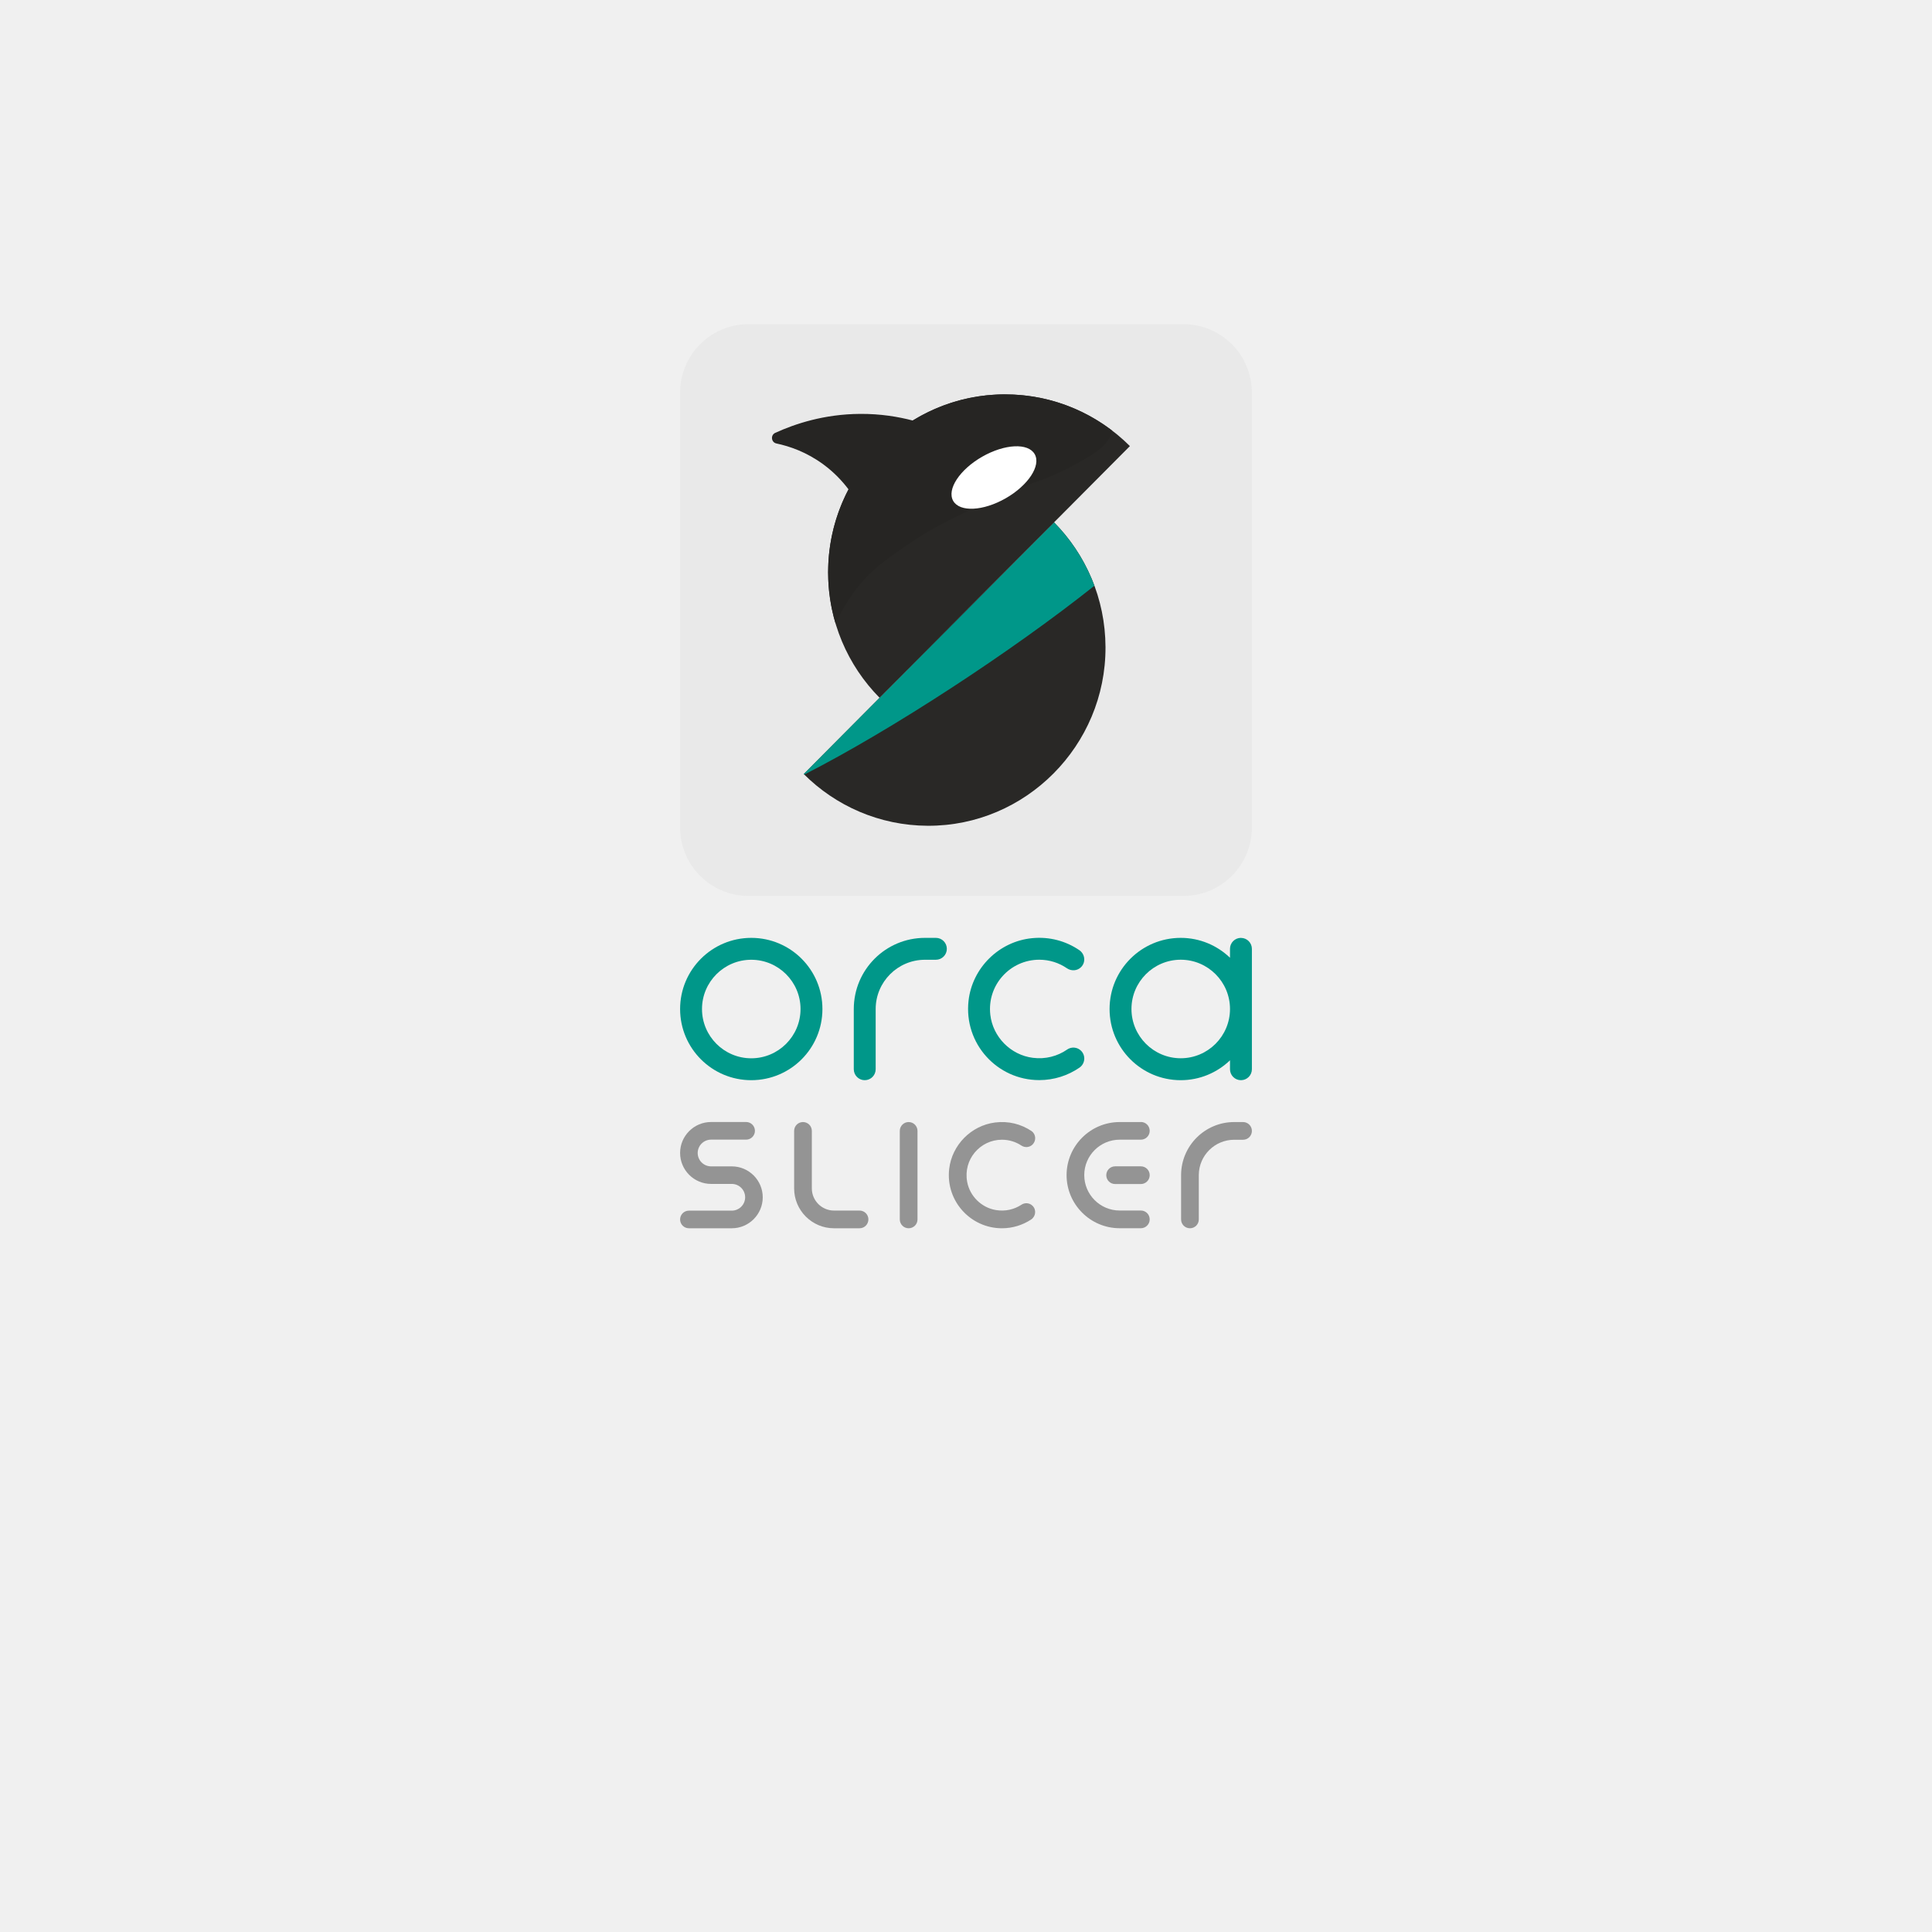
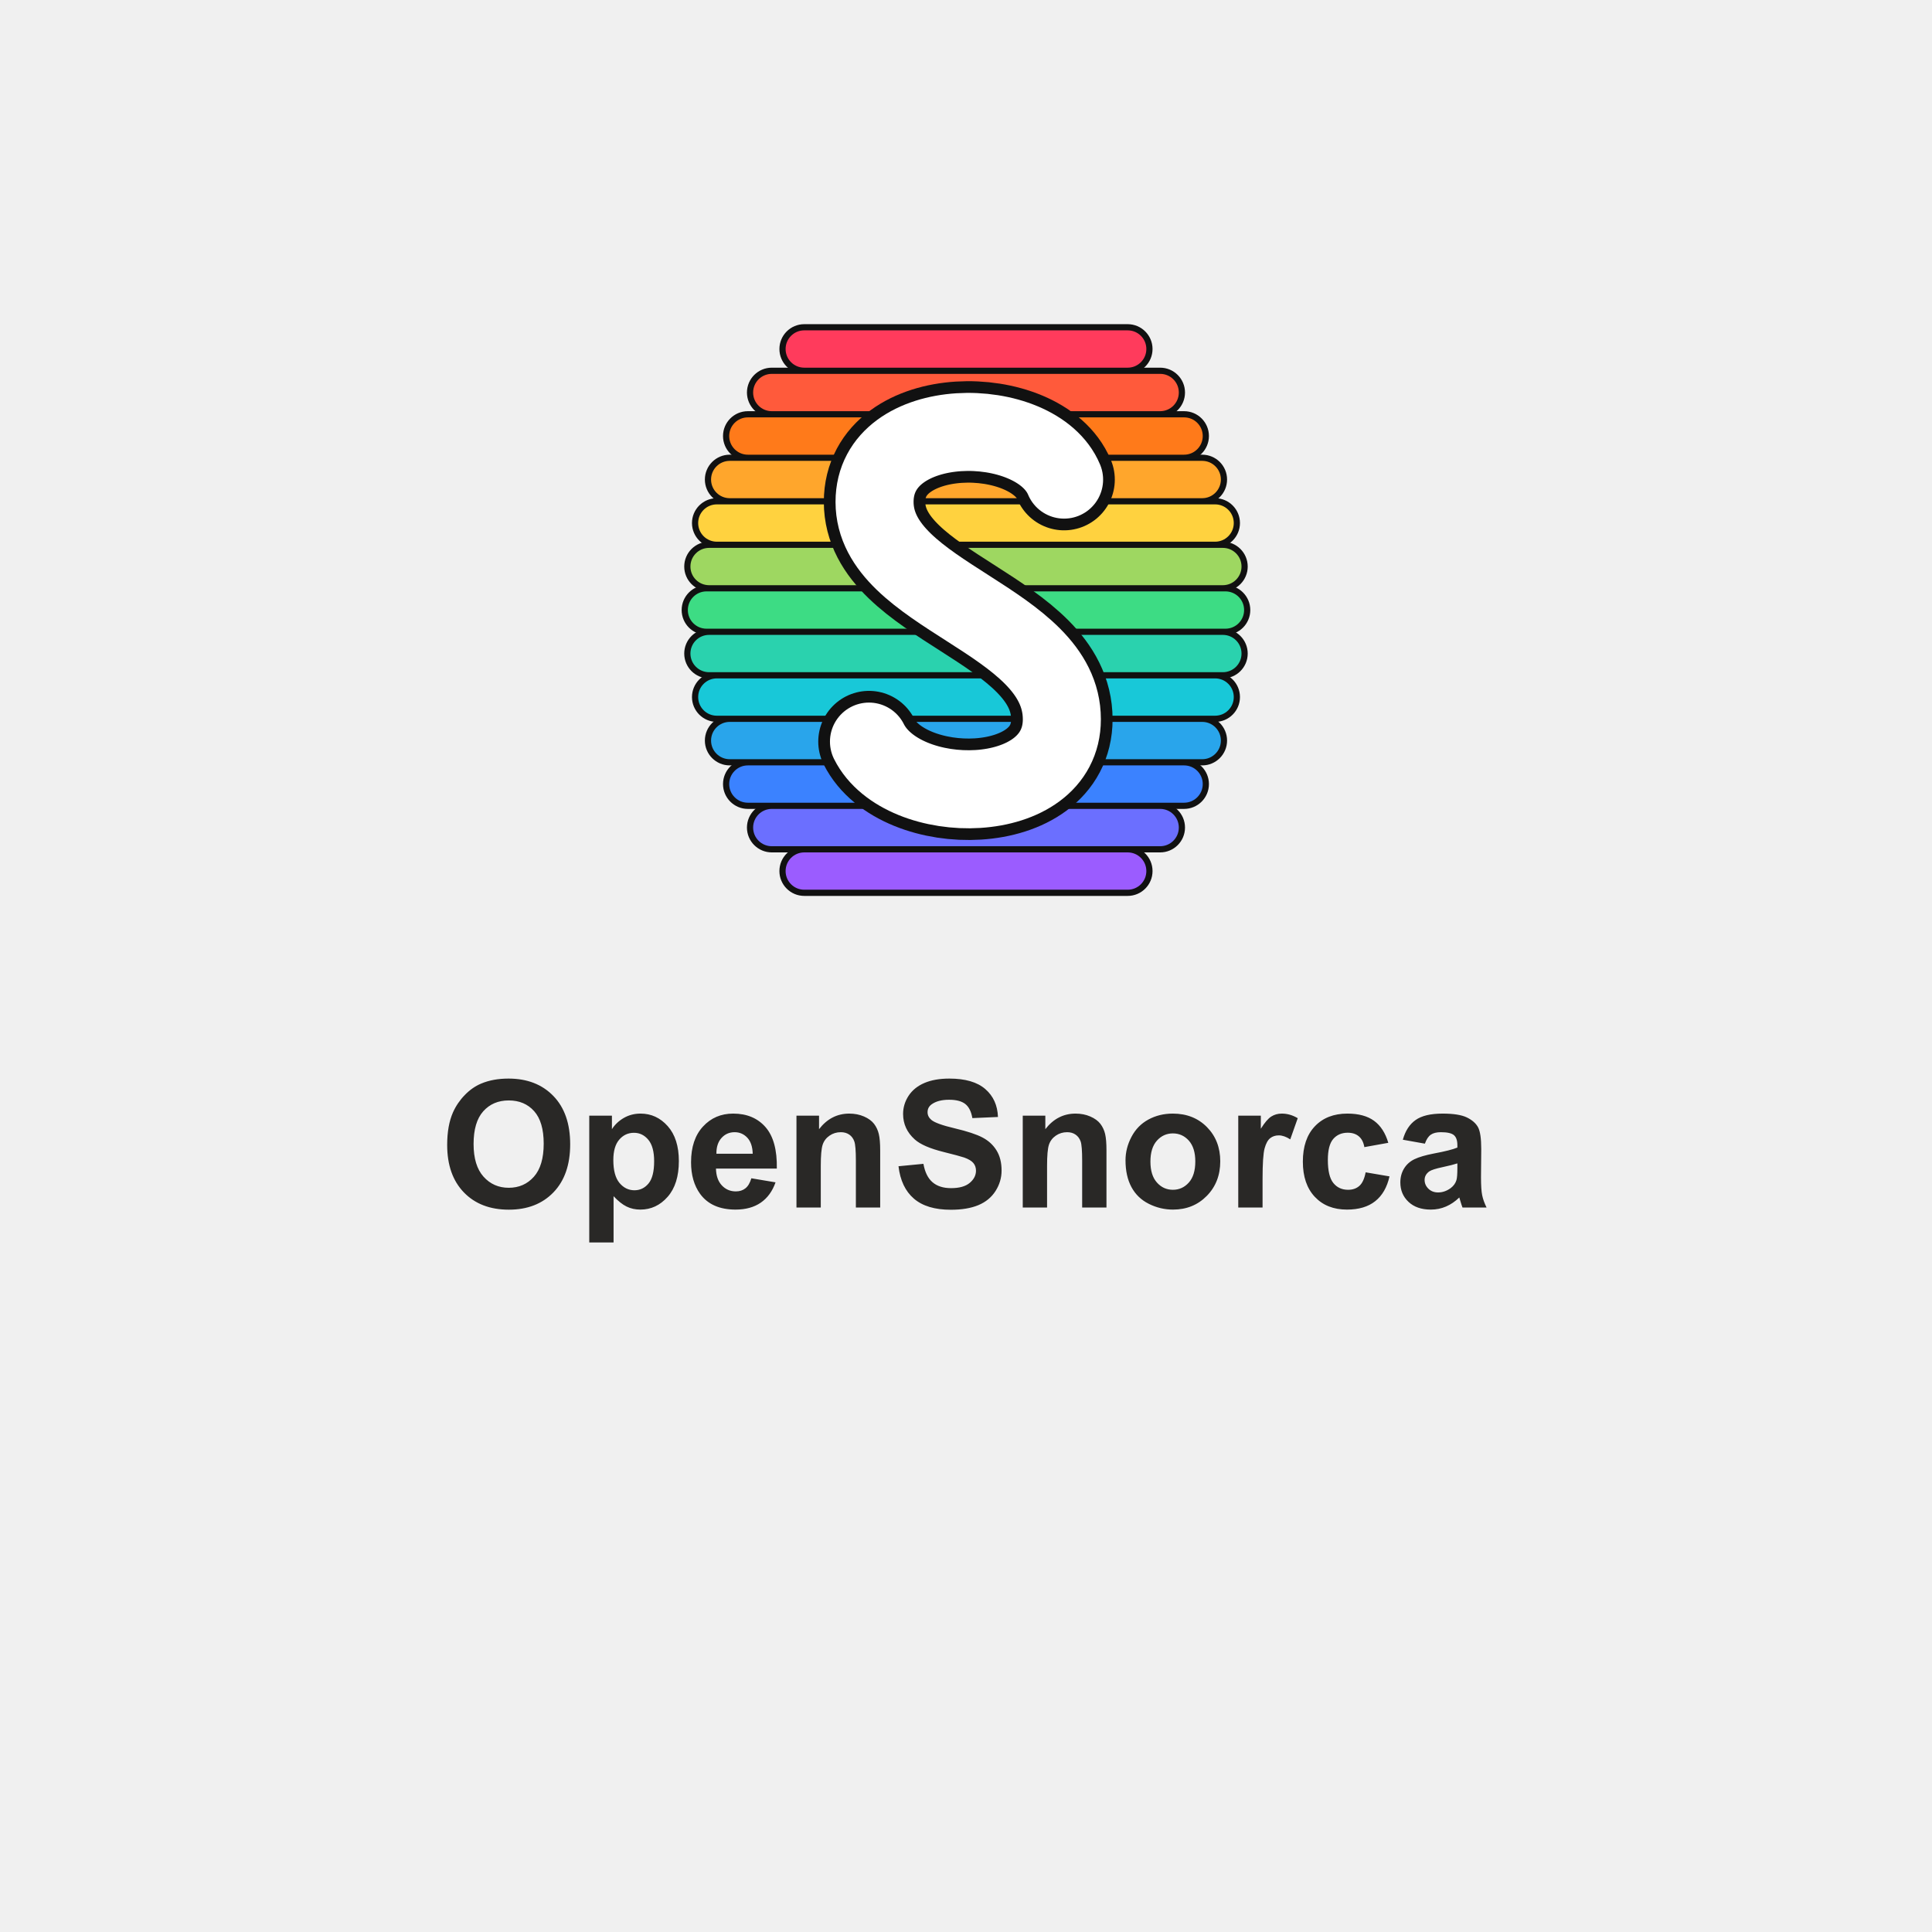
- <svg xmlns="http://www.w3.org/2000/svg" id="a" width="480" height="480" viewBox="0 0 480 480">
-   <g id="b">
-     <g id="c">
-       <rect x="168.97" y="80.54" width="142.05" height="142.05" rx="17" ry="17" style="fill:#e9e9e9;" />
+ <svg xmlns="http://www.w3.org/2000/svg" width="480" height="480" viewBox="0 0 480 480">
+   <g transform="translate(168.970 80.540) scale(0.15373) translate(-50 -50)">
+     <rect x="215.50" y="55.00" width="593.01" height="70.31" rx="35.15" fill="#111111" stroke="#111111" stroke-width="10" stroke-linejoin="round" />
+     <rect x="163.03" y="125.31" width="697.95" height="70.31" rx="35.15" fill="#111111" stroke="#111111" stroke-width="10" stroke-linejoin="round" />
+     <rect x="124.35" y="195.62" width="775.30" height="70.31" rx="35.15" fill="#111111" stroke="#111111" stroke-width="10" stroke-linejoin="round" />
+     <rect x="95.03" y="265.92" width="833.93" height="70.31" rx="35.15" fill="#111111" stroke="#111111" stroke-width="10" stroke-linejoin="round" />
+     <rect x="74.19" y="336.23" width="875.61" height="70.31" rx="35.15" fill="#111111" stroke="#111111" stroke-width="10" stroke-linejoin="round" />
+     <rect x="61.68" y="406.54" width="900.64" height="70.31" rx="35.15" fill="#111111" stroke="#111111" stroke-width="10" stroke-linejoin="round" />
+     <rect x="57.50" y="476.85" width="909.00" height="70.31" rx="35.15" fill="#111111" stroke="#111111" stroke-width="10" stroke-linejoin="round" />
+     <rect x="61.68" y="547.15" width="900.64" height="70.31" rx="35.15" fill="#111111" stroke="#111111" stroke-width="10" stroke-linejoin="round" />
+     <rect x="74.19" y="617.46" width="875.61" height="70.31" rx="35.15" fill="#111111" stroke="#111111" stroke-width="10" stroke-linejoin="round" />
+     <rect x="95.03" y="687.77" width="833.93" height="70.31" rx="35.15" fill="#111111" stroke="#111111" stroke-width="10" stroke-linejoin="round" />
+     <rect x="124.35" y="758.08" width="775.30" height="70.31" rx="35.15" fill="#111111" stroke="#111111" stroke-width="10" stroke-linejoin="round" />
+     <rect x="163.03" y="828.38" width="697.95" height="70.31" rx="35.15" fill="#111111" stroke="#111111" stroke-width="10" stroke-linejoin="round" />
+     <rect x="215.50" y="898.69" width="593.01" height="70.31" rx="35.15" fill="#111111" stroke="#111111" stroke-width="10" stroke-linejoin="round" />
+     <rect x="220.50" y="60.00" width="583.01" height="60.31" rx="30.15" fill="#ff3b5c" />
+     <rect x="168.03" y="130.31" width="687.95" height="60.31" rx="30.15" fill="#ff5a3b" />
+     <rect x="129.35" y="200.62" width="765.30" height="60.31" rx="30.15" fill="#ff7a1a" />
+     <rect x="100.03" y="270.92" width="823.93" height="60.31" rx="30.15" fill="#ffa62c" />
+     <rect x="79.19" y="341.23" width="865.61" height="60.31" rx="30.15" fill="#ffd23f" />
+     <rect x="66.68" y="411.54" width="890.64" height="60.31" rx="30.15" fill="#9ed761" />
+     <rect x="62.50" y="481.85" width="899.00" height="60.31" rx="30.15" fill="#3ddc84" />
+     <rect x="66.68" y="552.15" width="890.64" height="60.31" rx="30.15" fill="#2ad2ae" />
+     <rect x="79.19" y="622.46" width="865.61" height="60.31" rx="30.15" fill="#18c8d8" />
+     <rect x="100.03" y="692.77" width="823.93" height="60.31" rx="30.15" fill="#29a5eb" />
+     <rect x="129.35" y="763.08" width="765.30" height="60.31" rx="30.15" fill="#3b82ff" />
+     <rect x="168.03" y="833.38" width="687.95" height="60.31" rx="30.15" fill="#6b6fff" />
+     <rect x="220.50" y="903.69" width="583.01" height="60.31" rx="30.15" fill="#9b5cff" />
+     <g transform="translate(512 512) scale(1.8018) translate(-512 -512)">
+       <path d="M600 395 C575 335 430 335 430 415 C430 500 598 520 598 610 C598 690 455 690 425 630" fill="none" stroke="#111111" stroke-width="91.00" stroke-linecap="round" stroke-linejoin="round" />
+       <path d="M600 395 C575 335 430 335 430 415 C430 500 598 520 598 610 C598 690 455 690 425 630" fill="none" stroke="#ffffff" stroke-width="70" stroke-linecap="round" stroke-linejoin="round" />
    </g>
  </g>
-   <g id="d">
-     <path id="e" d="M199.69,192.31c7.91,7.9,18.79,12.8,30.81,12.85,24.33.1,44.25-19.93,44.16-44.4-.05-12.09-4.92-23.03-12.78-30.98l-62.19,62.53Z" style="fill:#292826;" />
-   </g>
-   <g id="f">
-     <path id="g" d="M261.88,129.78l-62.19,62.53s.09.09.13.13c21.79-11.11,51.62-30.64,72.08-46.91-2.21-5.96-5.66-11.32-10.03-15.75" style="fill:#009789;" />
-   </g>
-   <g id="h">
-     <path id="i" d="M249.72,97.98c-24.29,0-43.97,19.8-43.97,44.22,0,12.16,4.88,23.17,12.78,31.16l62.19-62.53c-7.95-7.94-18.9-12.85-30.99-12.85" style="fill:#292826;" />
-   </g>
-   <g id="j">
-     <path id="k" d="M249.72,97.98c-8.41,0-16.27,2.38-22.95,6.5-3.58-.94-8.02-1.69-13.12-1.65-8.89.06-16.12,2.46-21.04,4.71-1.22.56-1.02,2.37.29,2.64,3.23.68,7.49,2.12,11.7,5.23,2.66,1.96,4.68,4.14,6.21,6.17-3.23,6.16-5.07,13.17-5.07,20.62,0,4.44.65,8.73,1.87,12.78,1.86-4.12,3.81-6.88,4.44-7.74,4.04-5.55,8.31-8.44,14.62-12.7,4.65-3.14,11.1-6.83,29.65-14.45,0,0,5.8-1.63,13.58-6.26,3.1-1.84,5.46-3.58,6.21-6.31.05-.19.1-.38.14-.57-7.38-5.62-16.57-8.96-26.53-8.96" style="fill:#262523;" />
-   </g>
-   <g id="l">
-     <path id="m" d="M257.07,112.84c1.61,2.85-1.62,7.76-7.21,10.96-5.6,3.2-11.44,3.48-13.05.63-1.61-2.85,1.62-7.76,7.21-10.96,5.6-3.2,11.44-3.48,13.05-.63" style="fill:#fff;" />
-   </g>
-   <path d="M225.75,278.77c-1.21,0-2.2.98-2.2,2.2v21.99c0,1.21.98,2.2,2.2,2.2s2.2-.98,2.2-2.2v-21.99c0-1.21-.98-2.2-2.2-2.2Z" style="fill:#949494;" />
-   <path d="M283.44,278.77h-5.26c-7.27,0-13.19,5.92-13.19,13.19s5.92,13.19,13.19,13.19h5.26c1.21,0,2.2-.98,2.2-2.2s-.98-2.2-2.2-2.2h-5.26c-4.85,0-8.8-3.95-8.8-8.8s3.95-8.8,8.8-8.8h5.26c1.21,0,2.2-.98,2.2-2.2s-.98-2.2-2.2-2.2Z" style="fill:#949494;" />
-   <path d="M283.44,289.77h-6.39c-1.21,0-2.2.98-2.2,2.2s.98,2.2,2.2,2.2h6.39c1.21,0,2.2-.98,2.2-2.2s-.98-2.2-2.2-2.2Z" style="fill:#949494;" />
-   <path d="M181.81,305.16h-10.65c-1.21,0-2.19-.98-2.19-2.19s.98-2.19,2.19-2.19h10.65c1.83,0,3.32-1.49,3.32-3.32s-1.49-3.32-3.32-3.32h-5.15c-4.24,0-7.69-3.45-7.69-7.69s3.45-7.69,7.69-7.69h8.71c1.21,0,2.19.98,2.19,2.19s-.98,2.19-2.19,2.19h-8.71c-1.83,0-3.32,1.49-3.32,3.32s1.49,3.32,3.32,3.32h5.15c4.24,0,7.69,3.45,7.69,7.69s-3.45,7.69-7.69,7.69Z" style="fill:#949494;" />
-   <path d="M253.77,299.31c-1.78,1.17-4,1.72-6.36,1.32-3.57-.6-6.46-3.44-7.12-7-1.03-5.58,3.24-10.47,8.64-10.47,1.78,0,3.44.53,4.83,1.45.88.58,2.04.48,2.78-.26h0c.97-.97.84-2.6-.29-3.36-2.53-1.7-5.68-2.54-9.04-2.11-5.94.76-10.71,5.6-11.39,11.55-.9,7.96,5.33,14.73,13.11,14.73,2.67,0,5.15-.8,7.23-2.16,1.18-.78,1.38-2.42.38-3.42h0c-.74-.74-1.9-.85-2.77-.27Z" style="fill:#949494;" />
-   <path d="M213.55,300.76h-6.35c-3.03,0-5.5-2.47-5.5-5.5v-14.29c0-1.21-.98-2.2-2.2-2.2s-2.2.98-2.2,2.2v14.29c0,5.46,4.44,9.9,9.9,9.9h6.35c1.21,0,2.2-.98,2.2-2.2s-.98-2.2-2.2-2.2Z" style="fill:#949494;" />
-   <path d="M308.83,283.17h-2.2c-4.82,0-8.75,3.9-8.79,8.72v11.07c0,1.21-.98,2.2-2.2,2.2s-2.2-.98-2.2-2.2v-11.07c.04-7.24,5.94-13.12,13.19-13.12h2.2c1.21,0,2.2.98,2.2,2.2s-.98,2.2-2.2,2.2Z" style="fill:#949494;" />
-   <path d="M186.65,238.45c6.75,0,12.24,5.49,12.24,12.24s-5.49,12.24-12.24,12.24-12.24-5.49-12.24-12.24,5.49-12.24,12.24-12.24M186.65,233.01c-9.76,0-17.68,7.91-17.68,17.68s7.91,17.68,17.68,17.68,17.68-7.91,17.68-17.68-7.91-17.68-17.68-17.68h0Z" style="fill:#009789;" />
-   <path d="M308.31,233.01c-1.5,0-2.72,1.22-2.72,2.72v2.22c-3.18-3.05-7.48-4.94-12.24-4.94-9.76,0-17.68,7.91-17.68,17.68s7.91,17.68,17.68,17.68c4.75,0,9.06-1.89,12.24-4.94v2.22c0,1.5,1.22,2.72,2.72,2.72s2.72-1.22,2.72-2.72v-29.91c0-1.5-1.22-2.72-2.72-2.72ZM293.35,262.92c-6.75,0-12.24-5.49-12.24-12.24s5.49-12.24,12.24-12.24,12.24,5.49,12.24,12.24-5.49,12.24-12.24,12.24Z" style="fill:#009789;" />
-   <path d="M232.52,233.01h-2.72c-9.76,0-17.68,7.91-17.68,17.68v14.96c0,1.5,1.22,2.72,2.72,2.72s2.72-1.22,2.72-2.72v-14.96c0-6.75,5.49-12.24,12.24-12.24h0s2.72,0,2.72,0c1.5,0,2.72-1.22,2.72-2.72s-1.22-2.72-2.72-2.72Z" style="fill:#009789;" />
-   <path d="M265.11,260.77c-2.37,1.63-5.34,2.45-8.51,2.04-5.51-.7-9.94-5.19-10.56-10.71-.84-7.38,4.94-13.66,12.16-13.66,2.55,0,4.91.78,6.87,2.12,1.1.75,2.57.67,3.52-.28h0c1.22-1.22.99-3.23-.43-4.21-3.29-2.25-7.39-3.42-11.77-2.98-8.19.81-14.84,7.37-15.76,15.55-1.19,10.67,7.13,19.71,17.56,19.71,3.71,0,7.15-1.14,10-3.1,1.41-.97,1.61-2.98.4-4.19h0c-.93-.93-2.39-1.05-3.48-.3Z" style="fill:#009789;" />
+   <path d="M111.1 284.45Q111.1 279.63 112.54 276.37Q113.62 273.96 115.48 272.05Q117.33 270.14 119.55 269.21Q122.49 267.97 126.34 267.97Q133.3 267.97 137.48 272.29Q141.66 276.6 141.66 284.29Q141.66 291.92 137.51 296.23Q133.36 300.54 126.42 300.54Q119.4 300.54 115.25 296.25Q111.1 291.96 111.1 284.45ZM117.66 284.23Q117.66 289.58 120.13 292.34Q122.6 295.1 126.4 295.1Q130.2 295.1 132.64 292.36Q135.08 289.62 135.08 284.14Q135.08 278.73 132.71 276.07Q130.33 273.4 126.4 273.4Q122.47 273.4 120.06 276.1Q117.66 278.79 117.66 284.23ZM146.4 277.18H152.03V280.54Q153.13 278.82 155 277.74Q156.87 276.67 159.14 276.67Q163.12 276.67 165.89 279.78Q168.66 282.9 168.66 288.46Q168.66 294.18 165.87 297.35Q163.08 300.52 159.1 300.52Q157.21 300.52 155.67 299.76Q154.14 299.01 152.44 297.19V308.68H146.4ZM152.38 288.21Q152.38 292.05 153.9 293.89Q155.43 295.72 157.62 295.72Q159.72 295.72 161.12 294.04Q162.52 292.35 162.52 288.51Q162.52 284.92 161.08 283.18Q159.64 281.44 157.51 281.44Q155.3 281.44 153.84 283.15Q152.38 284.85 152.38 288.21ZM186.67 292.74 192.68 293.75Q191.52 297.06 189.02 298.79Q186.51 300.52 182.75 300.52Q176.8 300.52 173.95 296.63Q171.69 293.51 171.69 288.76Q171.69 283.09 174.66 279.88Q177.62 276.67 182.15 276.67Q187.25 276.67 190.19 280.03Q193.13 283.39 193 290.33H177.88Q177.94 293.02 179.34 294.51Q180.74 296 182.82 296Q184.24 296 185.2 295.23Q186.17 294.46 186.67 292.74ZM187.01 286.64Q186.94 284.02 185.66 282.65Q184.37 281.29 182.52 281.29Q180.54 281.29 179.25 282.73Q177.96 284.17 177.99 286.64ZM218.68 300H212.64V288.36Q212.64 284.66 212.25 283.58Q211.87 282.49 211 281.89Q210.13 281.29 208.9 281.29Q207.33 281.29 206.09 282.15Q204.84 283.01 204.38 284.42Q203.92 285.84 203.92 289.67V300H197.88V277.18H203.49V280.54Q206.47 276.67 211.01 276.67Q213 276.67 214.66 277.39Q216.31 278.11 217.16 279.22Q218.01 280.34 218.34 281.76Q218.68 283.18 218.68 285.82ZM223.23 289.75 229.42 289.15Q229.98 292.27 231.69 293.73Q233.39 295.19 236.29 295.19Q239.37 295.19 240.92 293.89Q242.48 292.59 242.48 290.85Q242.48 289.73 241.83 288.95Q241.17 288.16 239.54 287.58Q238.42 287.2 234.45 286.21Q229.33 284.94 227.27 283.09Q224.37 280.49 224.37 276.75Q224.37 274.35 225.73 272.25Q227.1 270.16 229.67 269.06Q232.23 267.97 235.86 267.97Q241.79 267.97 244.79 270.57Q247.79 273.17 247.94 277.51L241.58 277.79Q241.17 275.36 239.83 274.29Q238.49 273.23 235.8 273.23Q233.03 273.23 231.46 274.37Q230.45 275.1 230.45 276.32Q230.45 277.44 231.4 278.24Q232.6 279.25 237.24 280.34Q241.88 281.44 244.1 282.61Q246.33 283.78 247.58 285.81Q248.84 287.84 248.84 290.83Q248.84 293.53 247.34 295.9Q245.83 298.26 243.08 299.41Q240.33 300.56 236.23 300.56Q230.26 300.56 227.06 297.8Q223.85 295.04 223.23 289.75ZM274.9 300H268.86V288.36Q268.86 284.66 268.48 283.58Q268.09 282.49 267.22 281.89Q266.35 281.29 265.13 281.29Q263.56 281.29 262.31 282.15Q261.07 283.01 260.6 284.42Q260.14 285.84 260.14 289.67V300H254.1V277.18H259.71V280.54Q262.7 276.67 267.23 276.67Q269.23 276.67 270.88 277.39Q272.54 278.11 273.39 279.22Q274.24 280.34 274.57 281.76Q274.9 283.18 274.9 285.82ZM279.63 288.27Q279.63 285.26 281.11 282.45Q282.59 279.63 285.31 278.15Q288.03 276.67 291.38 276.67Q296.56 276.67 299.87 280.03Q303.17 283.39 303.17 288.53Q303.17 293.71 299.83 297.11Q296.49 300.52 291.42 300.52Q288.29 300.52 285.44 299.1Q282.59 297.68 281.11 294.94Q279.63 292.2 279.63 288.27ZM285.82 288.59Q285.82 291.99 287.43 293.79Q289.04 295.6 291.4 295.6Q293.76 295.6 295.37 293.79Q296.97 291.99 296.97 288.55Q296.97 285.2 295.37 283.39Q293.76 281.59 291.4 281.59Q289.04 281.59 287.43 283.39Q285.82 285.2 285.82 288.59ZM313.68 300H307.64V277.18H313.25V280.43Q314.69 278.13 315.84 277.4Q316.99 276.67 318.45 276.67Q320.51 276.67 322.42 277.81L320.56 283.07Q319.03 282.08 317.72 282.08Q316.45 282.08 315.57 282.78Q314.69 283.48 314.19 285.3Q313.68 287.13 313.68 292.95ZM344.92 283.93 338.97 285Q338.67 283.22 337.6 282.32Q336.54 281.42 334.84 281.42Q332.59 281.42 331.24 282.97Q329.9 284.53 329.9 288.18Q329.9 292.24 331.27 293.92Q332.63 295.6 334.93 295.6Q336.65 295.6 337.74 294.62Q338.84 293.64 339.29 291.26L345.22 292.27Q344.3 296.35 341.67 298.43Q339.05 300.52 334.65 300.52Q329.64 300.52 326.67 297.36Q323.69 294.2 323.69 288.61Q323.69 282.96 326.68 279.82Q329.67 276.67 334.76 276.67Q338.92 276.67 341.38 278.46Q343.84 280.26 344.92 283.93ZM354.01 284.14 348.53 283.16Q349.45 279.85 351.71 278.26Q353.96 276.67 358.41 276.67Q362.45 276.67 364.43 277.62Q366.4 278.58 367.21 280.05Q368.01 281.52 368.01 285.46L367.95 292.5Q367.95 295.51 368.24 296.94Q368.53 298.37 369.33 300H363.35Q363.12 299.4 362.77 298.22Q362.62 297.68 362.56 297.51Q361.01 299.01 359.25 299.76Q357.49 300.52 355.49 300.52Q351.97 300.52 349.94 298.6Q347.91 296.69 347.91 293.77Q347.91 291.84 348.83 290.32Q349.75 288.81 351.42 288Q353.08 287.2 356.22 286.59Q360.45 285.8 362.08 285.11V284.51Q362.08 282.77 361.23 282.03Q360.37 281.29 357.98 281.29Q356.37 281.29 355.47 281.92Q354.57 282.55 354.01 284.14ZM362.08 289.04Q360.92 289.43 358.41 289.97Q355.9 290.5 355.12 291.02Q353.94 291.86 353.94 293.15Q353.94 294.41 354.89 295.34Q355.83 296.26 357.29 296.26Q358.93 296.26 360.41 295.19Q361.5 294.37 361.85 293.19Q362.08 292.42 362.08 290.25Z" fill="#292826" />
</svg>
